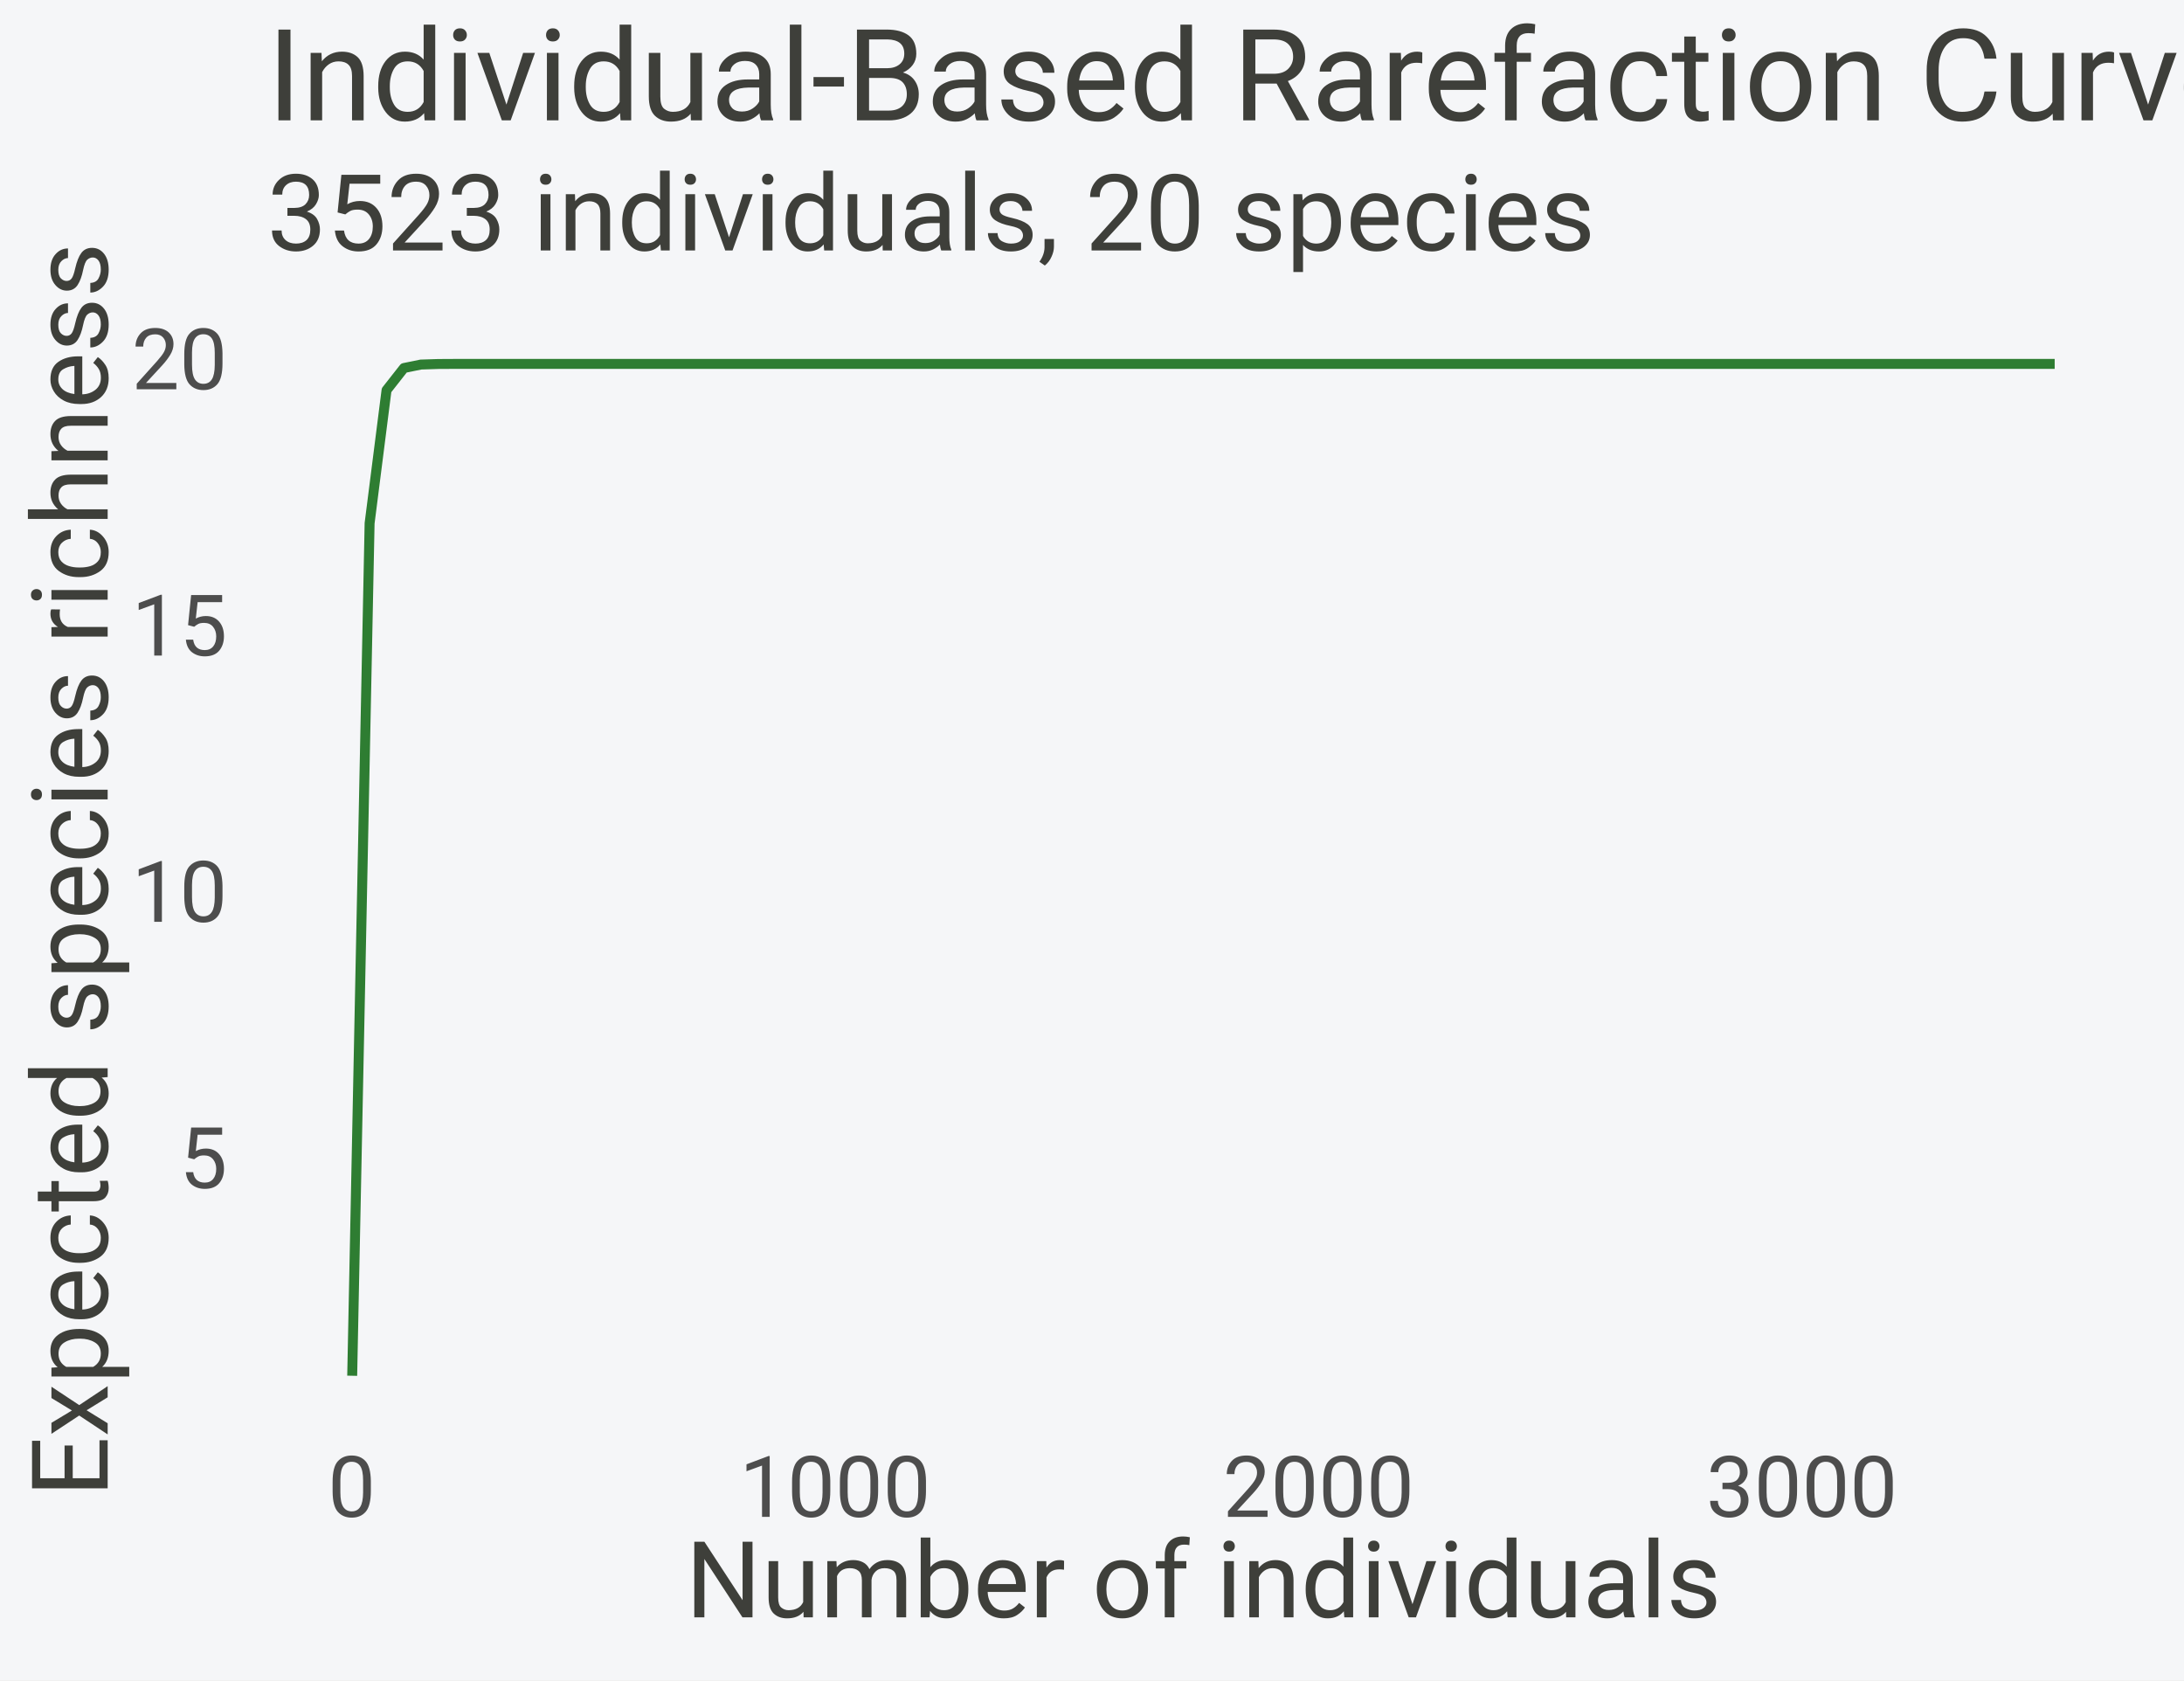
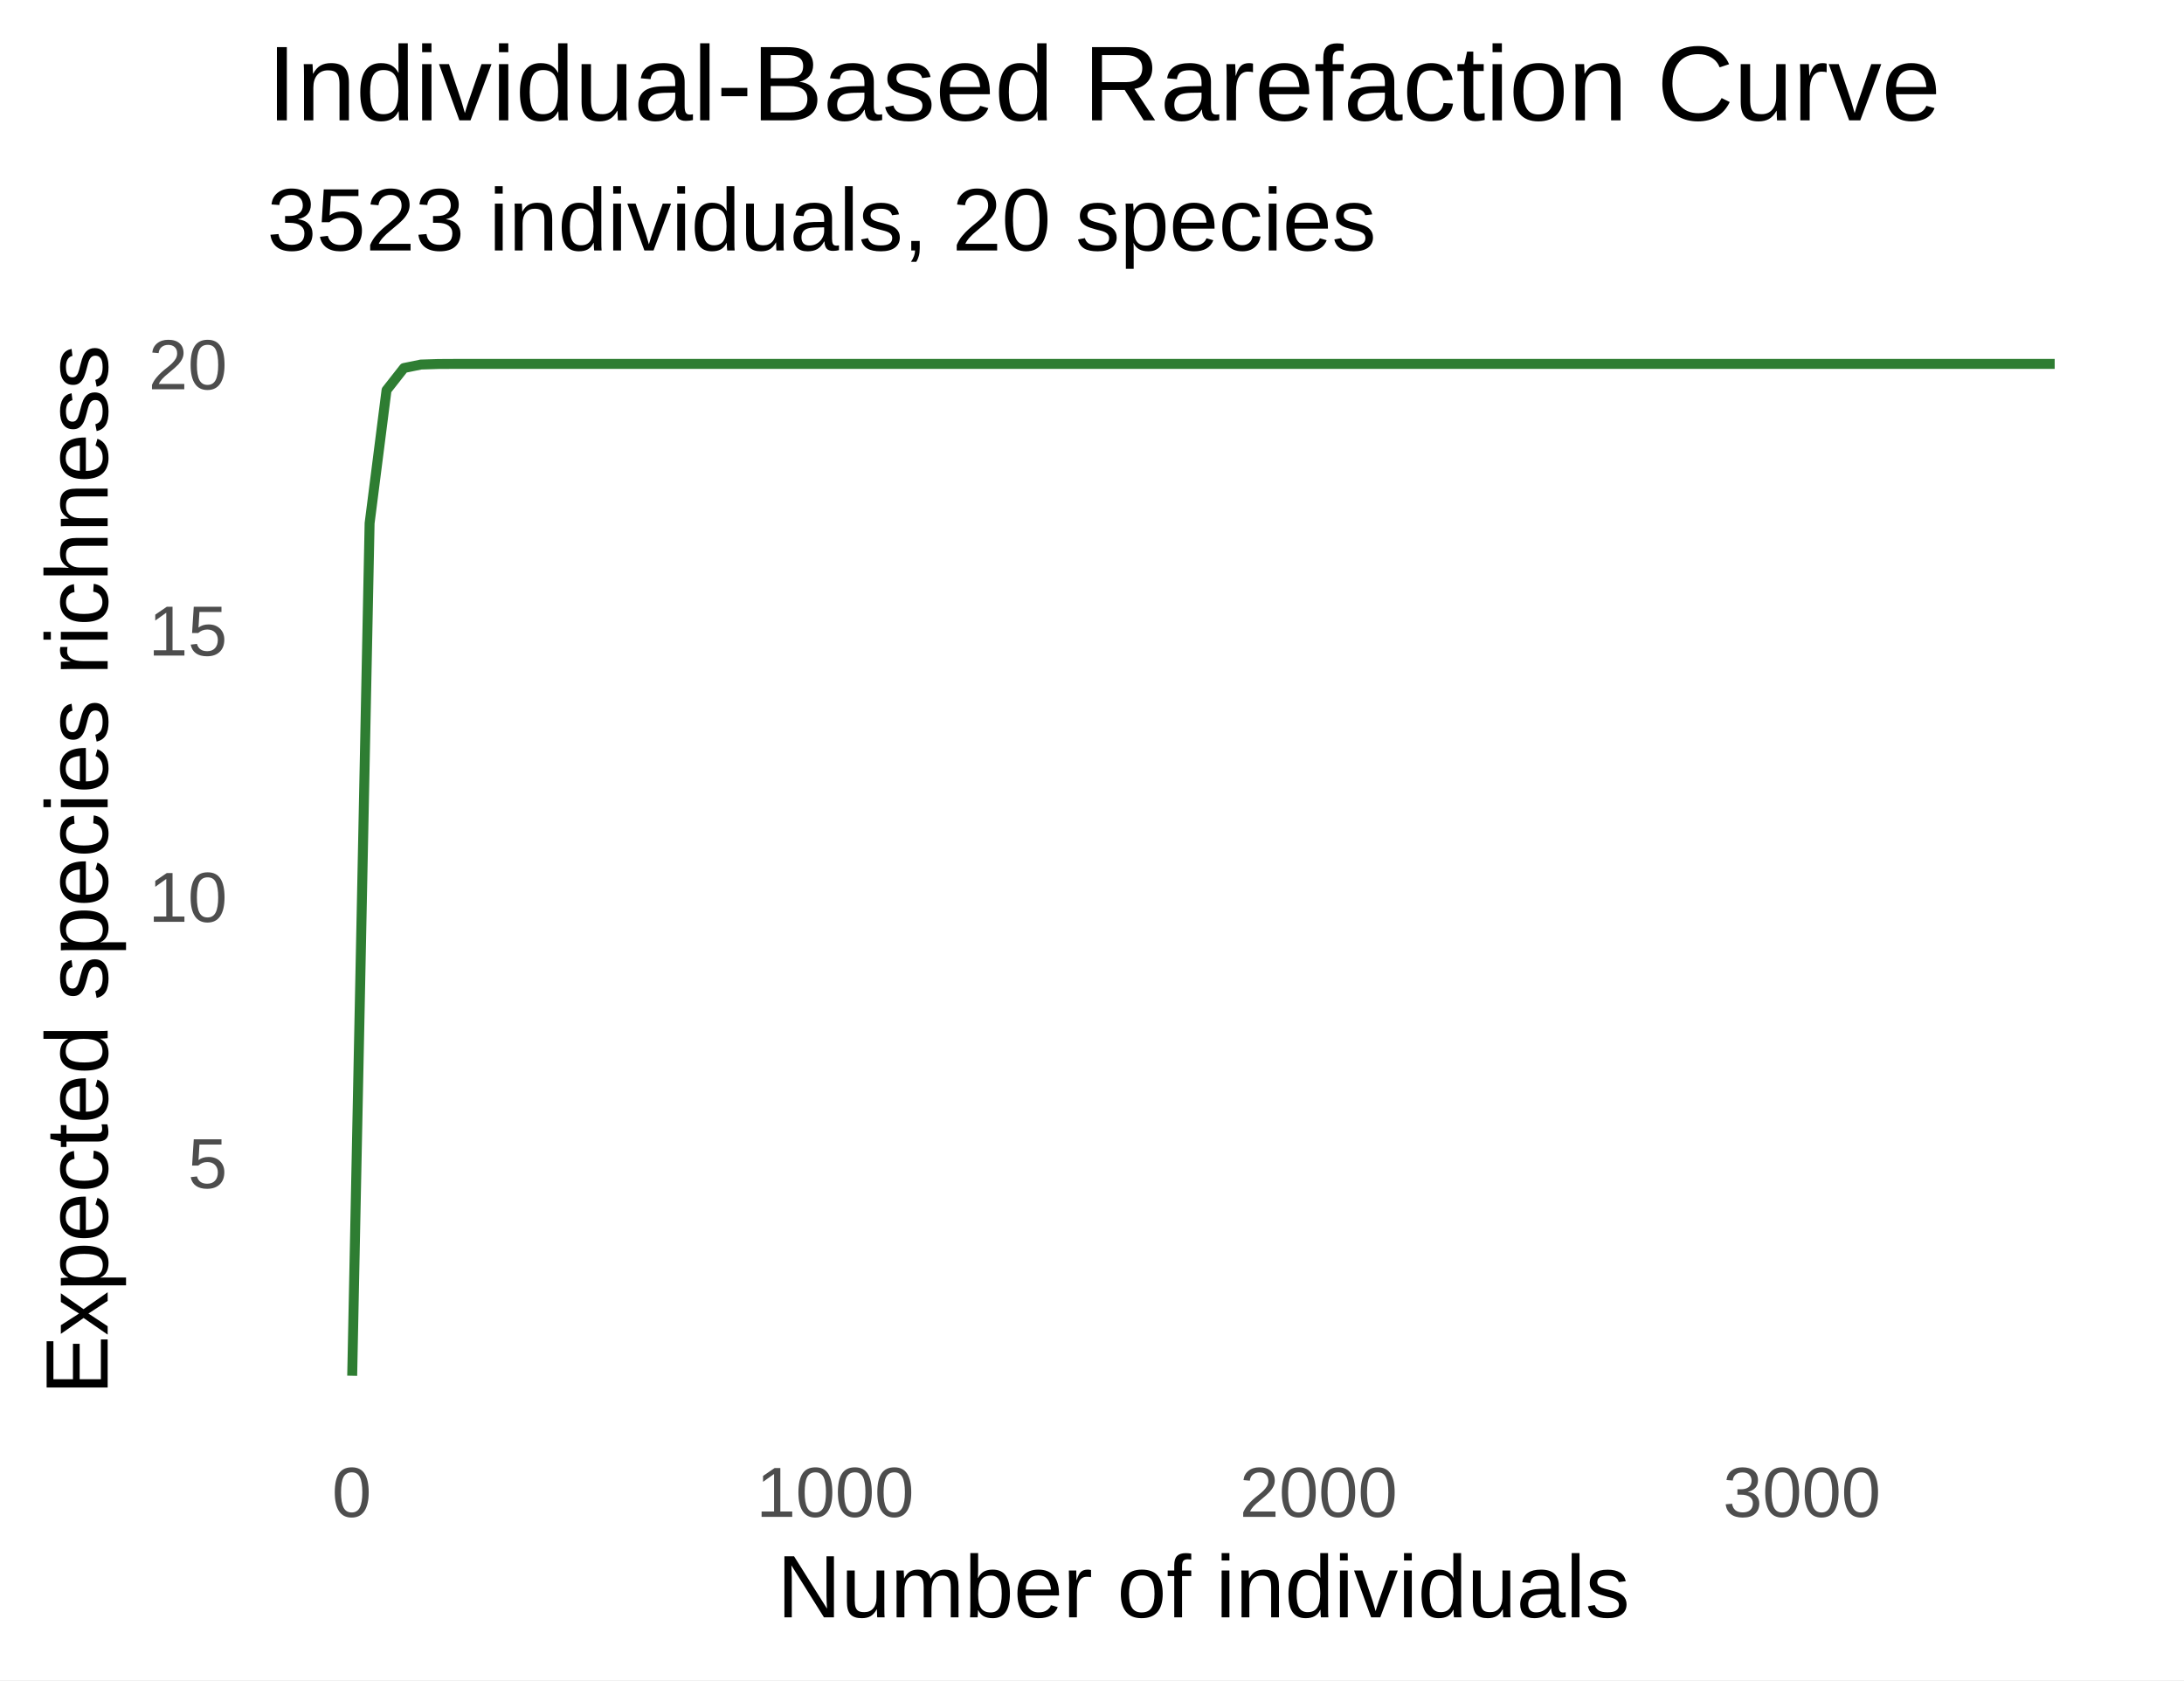
<svg xmlns="http://www.w3.org/2000/svg" width="468.00pt" height="360.00pt" viewBox="0 0 468.00 360.00">
  <g class="svglite">
    <defs>
      <style type="text/css">
-     /* theme-aware-processed */
-     .svglite line, .svglite polyline, .svglite polygon, .svglite path, .svglite circle {
+     .svglite line, .svglite polyline, .svglite polygon, .svglite path, .svglite rect, .svglite circle {
      fill: none;
-       stroke: #3E3F3A;
-       stroke-linecap: round;
-       stroke-linejoin: round;
-       stroke-miterlimit: 10.00;
-     }
-     .svglite &gt; g &gt; rect {
-       fill: none;
-       stroke: #3E3F3A;
+       stroke: #000000;
      stroke-linecap: round;
      stroke-linejoin: round;
      stroke-miterlimit: 10.00;
    }
    .svglite text {
      white-space: pre;
-       fill: #3E3F3A;
    }
    .svglite g.glyphgroup path {
      fill: inherit;
      stroke: none;
    }
  </style>
    </defs>
-     <rect class="svg-bg" width="100%" height="100%" style="stroke: none; fill: #F5F6F8;" />
+     <rect width="100%" height="100%" style="stroke: none; fill: #FFFFFF;" />
    <defs>
      <clipPath id="cpMC4wMHw0NjguMDB8MC4wMHwzNjAuMDA=">
        <rect x="0.00" y="0.00" width="468.00" height="360.00" />
      </clipPath>
    </defs>
    <g clip-path="url(#cpMC4wMHw0NjguMDB8MC4wMHwzNjAuMDA=)">
-       <rect x="0.00" y="0.00" width="468.00" height="360.00" style="stroke-width: 1.84; stroke: none;" /> fill: #F5F6F8;' /&gt;
- </g>
+       <rect x="0.00" y="0.00" width="468.00" height="360.00" style="stroke-width: 1.84; stroke: none;" />
+     </g>
    <defs>
      <clipPath id="cpNTcuMjN8NDU4LjU0fDY3LjEzfDMwNS42MQ==">
        <rect x="57.23" y="67.13" width="401.30" height="238.48" />
      </clipPath>
    </defs>
    <g clip-path="url(#cpNTcuMjN8NDU4LjU0fDY3LjEzfDMwNS42MQ==)">
-       <rect x="57.23" y="67.13" width="401.30" height="238.48" style="stroke-width: 1.84; stroke: none;" /> fill: #F5F6F8;' /&gt;
- <polygon points="75.47,294.77 79.20,112.16 82.83,83.64 86.56,78.86 90.18,78.12 93.91,77.99 97.54,77.97 101.27,77.97 104.99,77.97 108.62,77.97 112.35,77.97 115.97,77.97 119.70,77.97 123.33,77.97 127.06,77.97 130.79,77.97 134.41,77.97 138.14,77.97 141.77,77.97 145.50,77.97 149.22,77.97 152.85,77.97 156.58,77.97 160.20,77.97 163.93,77.97 167.56,77.97 171.29,77.97 175.02,77.97 178.64,77.97 182.37,77.97 186.00,77.97 189.73,77.97 193.35,77.97 197.08,77.97 200.81,77.97 204.43,77.97 208.16,77.97 211.79,77.97 215.52,77.97 219.14,77.97 222.87,77.97 226.60,77.97 230.23,77.97 233.96,77.97 237.58,77.97 241.31,77.97 244.94,77.97 248.66,77.97 252.39,77.97 256.02,77.97 259.75,77.97 263.37,77.97 267.10,77.97 270.83,77.97 274.46,77.97 278.19,77.97 281.81,77.97 285.54,77.97 289.17,77.97 292.90,77.97 296.62,77.97 300.25,77.97 303.98,77.97 307.60,77.97 311.33,77.97 314.96,77.97 318.69,77.97 322.42,77.97 326.04,77.97 329.77,77.97 333.40,77.97 337.13,77.97 340.75,77.97 344.48,77.97 348.21,77.97 351.83,77.97 355.56,77.97 359.19,77.97 362.92,77.97 366.54,77.97 370.27,77.97 374.00,77.97 377.63,77.97 381.36,77.97 384.98,77.97 388.71,77.97 392.44,77.97 396.06,77.97 399.79,77.97 403.42,77.97 407.15,77.97 410.77,77.97 414.50,77.97 418.23,77.97 421.86,77.97 425.59,77.97 429.21,77.97 432.94,77.97 436.57,77.97 440.29,77.97 440.29,77.97 436.57,77.97 432.94,77.97 429.21,77.97 425.59,77.97 421.86,77.97 418.23,77.97 414.50,77.97 410.77,77.97 407.15,77.97 403.42,77.97 399.79,77.97 396.06,77.97 392.44,77.97 388.71,77.97 384.98,77.97 381.36,77.97 377.63,77.97 374.00,77.97 370.27,77.97 366.54,77.97 362.92,77.97 359.19,77.97 355.56,77.97 351.83,77.97 348.21,77.97 344.48,77.97 340.75,77.97 337.13,77.97 333.40,77.97 329.77,77.97 326.04,77.97 322.42,77.97 318.69,77.97 314.96,77.97 311.33,77.97 307.60,77.97 303.98,77.97 300.25,77.97 296.62,77.97 292.90,77.97 289.17,77.97 285.54,77.97 281.81,77.97 278.19,77.97 274.46,77.97 270.83,77.97 267.10,77.97 263.37,77.97 259.75,77.97 256.02,77.97 252.39,77.97 248.66,77.97 244.94,77.97 241.31,77.97 237.58,77.97 233.96,77.97 230.23,77.97 226.60,77.97 222.87,77.97 219.14,77.97 215.52,77.97 211.79,77.97 208.16,77.97 204.43,77.97 200.81,77.97 197.08,77.97 193.35,77.97 189.73,77.97 186.00,77.97 182.37,77.97 178.64,77.97 175.02,77.97 171.29,77.97 167.56,77.97 163.93,77.97 160.20,77.97 156.58,77.97 152.85,77.97 149.22,77.97 145.50,77.97 141.77,77.97 138.14,77.97 134.41,77.97 130.79,77.97 127.06,77.97 123.33,77.97 119.70,77.97 115.97,77.97 112.35,77.97 108.62,77.97 104.99,77.97 101.27,77.97 97.54,77.98 93.91,78.01 90.18,78.17 86.56,79.03 82.83,84.07 79.20,112.81 75.47,294.77 " style="stroke-width: 0.00; stroke: none; stroke-linecap: butt; fill: #4CAF50; fill-opacity: 0.30;" />
+       <rect x="57.23" y="67.13" width="401.30" height="238.48" style="stroke-width: 1.84; stroke: none;" />
+       <polygon points="75.47,294.77 79.20,112.16 82.83,83.64 86.56,78.86 90.18,78.12 93.91,77.99 97.54,77.97 101.27,77.97 104.99,77.97 108.62,77.97 112.35,77.97 115.97,77.97 119.70,77.97 123.33,77.97 127.06,77.97 130.79,77.97 134.41,77.97 138.14,77.97 141.77,77.97 145.50,77.97 149.22,77.97 152.85,77.97 156.58,77.97 160.20,77.97 163.93,77.97 167.56,77.97 171.29,77.97 175.02,77.97 178.64,77.97 182.37,77.97 186.00,77.97 189.73,77.97 193.35,77.97 197.08,77.97 200.81,77.97 204.43,77.97 208.16,77.97 211.79,77.97 215.52,77.97 219.14,77.97 222.87,77.97 226.60,77.97 230.23,77.97 233.96,77.97 237.58,77.97 241.31,77.97 244.94,77.97 248.66,77.97 252.39,77.97 256.02,77.97 259.75,77.97 263.37,77.97 267.10,77.97 270.83,77.97 274.46,77.97 278.19,77.97 281.81,77.97 285.54,77.97 289.17,77.97 292.90,77.97 296.62,77.97 300.25,77.97 303.98,77.97 307.60,77.97 311.33,77.97 314.96,77.97 318.69,77.97 322.42,77.97 326.04,77.97 329.77,77.97 333.40,77.97 337.13,77.97 340.75,77.97 344.48,77.97 348.21,77.97 351.83,77.97 355.56,77.97 359.19,77.97 362.92,77.97 366.54,77.97 370.27,77.97 374.00,77.97 377.63,77.97 381.36,77.97 384.98,77.97 388.71,77.97 392.44,77.97 396.06,77.97 399.79,77.97 403.42,77.97 407.15,77.97 410.77,77.97 414.50,77.97 418.23,77.97 421.86,77.97 425.59,77.97 429.21,77.97 432.94,77.97 436.57,77.97 440.29,77.97 440.29,77.97 436.57,77.97 432.94,77.97 429.21,77.97 425.59,77.97 421.86,77.97 418.23,77.97 414.50,77.97 410.77,77.97 407.15,77.97 403.42,77.97 399.79,77.97 396.06,77.97 392.44,77.97 388.71,77.97 384.98,77.97 381.36,77.97 377.63,77.97 374.00,77.97 370.27,77.97 366.54,77.97 362.92,77.97 359.19,77.97 355.56,77.97 351.83,77.97 348.21,77.97 344.48,77.97 340.75,77.97 337.13,77.97 333.40,77.97 329.77,77.97 326.04,77.97 322.42,77.97 318.69,77.97 314.96,77.97 311.33,77.97 307.60,77.97 303.98,77.97 300.25,77.97 296.62,77.97 292.90,77.97 289.17,77.97 285.54,77.97 281.81,77.97 278.19,77.97 274.46,77.97 270.83,77.97 267.10,77.97 263.37,77.97 259.75,77.97 256.02,77.97 252.39,77.97 248.66,77.97 244.94,77.97 241.31,77.97 237.58,77.97 233.96,77.97 230.23,77.97 226.60,77.97 222.87,77.97 219.14,77.97 215.52,77.97 211.79,77.97 208.16,77.97 204.43,77.97 200.81,77.97 197.08,77.97 193.35,77.97 189.73,77.97 186.00,77.97 182.37,77.97 178.64,77.97 175.02,77.97 171.29,77.97 167.56,77.97 163.93,77.97 160.20,77.97 156.58,77.97 152.85,77.97 149.22,77.97 145.50,77.97 141.77,77.97 138.14,77.97 134.41,77.97 130.79,77.97 127.06,77.97 123.33,77.97 119.70,77.97 115.97,77.97 112.35,77.97 108.62,77.97 104.99,77.97 101.27,77.97 97.54,77.98 93.91,78.01 90.18,78.17 86.56,79.03 82.83,84.07 79.20,112.81 75.47,294.77 " style="stroke-width: 0.00; stroke: none; stroke-linecap: butt; fill: #4CAF50; fill-opacity: 0.30;" />
      <polyline points="75.47,294.77 79.20,112.16 82.83,83.64 86.56,78.86 90.18,78.12 93.91,77.99 97.54,77.97 101.27,77.97 104.99,77.97 108.62,77.97 112.35,77.97 115.97,77.97 119.70,77.97 123.33,77.97 127.06,77.97 130.79,77.97 134.41,77.97 138.14,77.97 141.77,77.97 145.50,77.97 149.22,77.97 152.85,77.97 156.58,77.97 160.20,77.97 163.93,77.97 167.56,77.97 171.29,77.97 175.02,77.97 178.64,77.97 182.37,77.97 186.00,77.97 189.73,77.97 193.35,77.97 197.08,77.97 200.81,77.97 204.43,77.97 208.16,77.97 211.79,77.97 215.52,77.97 219.14,77.97 222.87,77.97 226.60,77.97 230.23,77.97 233.96,77.97 237.58,77.97 241.31,77.97 244.94,77.97 248.66,77.97 252.39,77.97 256.02,77.97 259.75,77.97 263.37,77.97 267.10,77.97 270.83,77.97 274.46,77.97 278.19,77.97 281.81,77.97 285.54,77.97 289.17,77.97 292.90,77.97 296.62,77.97 300.25,77.97 303.98,77.97 307.60,77.97 311.33,77.97 314.96,77.97 318.69,77.97 322.42,77.97 326.04,77.97 329.77,77.97 333.40,77.97 337.13,77.97 340.75,77.97 344.48,77.97 348.21,77.97 351.83,77.97 355.56,77.97 359.19,77.97 362.92,77.97 366.54,77.97 370.27,77.97 374.00,77.97 377.63,77.97 381.36,77.97 384.98,77.97 388.71,77.97 392.44,77.97 396.06,77.97 399.79,77.97 403.42,77.97 407.15,77.97 410.77,77.97 414.50,77.97 418.23,77.97 421.86,77.97 425.59,77.97 429.21,77.97 432.94,77.97 436.57,77.97 440.29,77.97 " style="stroke-width: 1.84; stroke: none; stroke-linecap: butt;" />
      <polyline points="440.29,77.97 436.57,77.97 432.94,77.97 429.21,77.97 425.59,77.97 421.86,77.97 418.23,77.97 414.50,77.97 410.77,77.97 407.15,77.97 403.42,77.97 399.79,77.97 396.06,77.97 392.44,77.97 388.71,77.97 384.98,77.97 381.36,77.97 377.63,77.97 374.00,77.97 370.27,77.97 366.54,77.97 362.92,77.97 359.19,77.97 355.56,77.97 351.83,77.97 348.21,77.97 344.48,77.97 340.75,77.97 337.13,77.97 333.40,77.97 329.77,77.97 326.04,77.97 322.42,77.97 318.69,77.97 314.96,77.97 311.33,77.97 307.60,77.97 303.98,77.97 300.25,77.97 296.62,77.97 292.90,77.97 289.17,77.97 285.54,77.97 281.81,77.97 278.19,77.97 274.46,77.97 270.83,77.97 267.10,77.97 263.37,77.97 259.75,77.97 256.02,77.97 252.39,77.97 248.66,77.97 244.94,77.97 241.31,77.97 237.58,77.97 233.96,77.97 230.23,77.97 226.60,77.97 222.87,77.97 219.14,77.97 215.52,77.97 211.79,77.97 208.16,77.97 204.43,77.97 200.81,77.97 197.08,77.97 193.35,77.97 189.73,77.97 186.00,77.97 182.37,77.97 178.64,77.97 175.02,77.97 171.29,77.97 167.56,77.97 163.93,77.97 160.20,77.97 156.58,77.97 152.85,77.97 149.22,77.97 145.50,77.97 141.77,77.97 138.14,77.97 134.41,77.97 130.79,77.97 127.06,77.97 123.33,77.97 119.70,77.97 115.97,77.97 112.35,77.97 108.62,77.97 104.99,77.97 101.27,77.97 97.54,77.98 93.91,78.01 90.18,78.17 86.56,79.03 82.83,84.07 79.20,112.81 75.47,294.77 " style="stroke-width: 1.84; stroke: none; stroke-linecap: butt;" />
      <polyline points="75.47,294.77 79.20,112.11 82.83,83.60 86.56,78.85 90.18,78.11 93.91,77.99 97.54,77.97 101.27,77.97 104.99,77.97 108.62,77.97 112.35,77.97 115.97,77.97 119.70,77.97 123.33,77.97 127.06,77.97 130.79,77.97 134.41,77.97 138.14,77.97 141.77,77.97 145.50,77.97 149.22,77.97 152.85,77.97 156.58,77.97 160.20,77.97 163.93,77.97 167.56,77.97 171.29,77.97 175.02,77.97 178.64,77.97 182.37,77.97 186.00,77.97 189.73,77.97 193.35,77.97 197.08,77.97 200.81,77.97 204.43,77.97 208.16,77.97 211.79,77.97 215.52,77.97 219.14,77.97 222.87,77.97 226.60,77.97 230.23,77.97 233.96,77.97 237.58,77.97 241.31,77.97 244.94,77.97 248.66,77.97 252.39,77.97 256.02,77.97 259.75,77.97 263.37,77.97 267.10,77.97 270.83,77.97 274.46,77.97 278.19,77.97 281.81,77.97 285.54,77.97 289.17,77.97 292.90,77.97 296.62,77.97 300.25,77.97 303.98,77.97 307.60,77.97 311.33,77.97 314.96,77.97 318.69,77.97 322.42,77.97 326.04,77.97 329.77,77.97 333.40,77.97 337.13,77.97 340.75,77.97 344.48,77.97 348.21,77.97 351.83,77.97 355.56,77.97 359.19,77.97 362.92,77.97 366.54,77.97 370.27,77.97 374.00,77.97 377.63,77.97 381.36,77.97 384.98,77.97 388.71,77.97 392.44,77.97 396.06,77.97 399.79,77.97 403.42,77.97 407.15,77.97 410.77,77.97 414.50,77.97 418.23,77.97 421.86,77.97 425.59,77.97 429.21,77.97 432.94,77.97 436.57,77.97 440.29,77.97 " style="stroke-width: 2.13; stroke: #2E7D32; stroke-linecap: butt;" />
    </g>
    <g clip-path="url(#cpMC4wMHw0NjguMDB8MC4wMHwzNjAuMDA=)">
-       <text x="48.71" y="254.56" text-anchor="end" style="font-size: 1.52em;fill: #4D4D4D; font-family: &quot;Roboto&quot;, -apple-system, BlinkMacSystemFont, &quot;Segoe UI&quot;, system-ui, sans-serif;">5</text>
-       <text x="48.71" y="197.51" text-anchor="end" style="font-size: 1.52em;fill: #4D4D4D; font-family: &quot;Roboto&quot;, -apple-system, BlinkMacSystemFont, &quot;Segoe UI&quot;, system-ui, sans-serif;">10</text>
-       <text x="48.71" y="140.46" text-anchor="end" style="font-size: 1.52em;fill: #4D4D4D; font-family: &quot;Roboto&quot;, -apple-system, BlinkMacSystemFont, &quot;Segoe UI&quot;, system-ui, sans-serif;">15</text>
-       <text x="48.71" y="83.41" text-anchor="end" style="font-size: 1.52em;fill: #4D4D4D; font-family: &quot;Roboto&quot;, -apple-system, BlinkMacSystemFont, &quot;Segoe UI&quot;, system-ui, sans-serif;">20</text>
-       <text x="75.37" y="325.00" text-anchor="middle" style="font-size: 1.52em;fill: #4D4D4D; font-family: &quot;Roboto&quot;, -apple-system, BlinkMacSystemFont, &quot;Segoe UI&quot;, system-ui, sans-serif;">0</text>
-       <text x="178.95" y="325.00" text-anchor="middle" style="font-size: 1.52em;fill: #4D4D4D; font-family: &quot;Roboto&quot;, -apple-system, BlinkMacSystemFont, &quot;Segoe UI&quot;, system-ui, sans-serif;">1000</text>
-       <text x="282.54" y="325.00" text-anchor="middle" style="font-size: 1.52em;fill: #4D4D4D; font-family: &quot;Roboto&quot;, -apple-system, BlinkMacSystemFont, &quot;Segoe UI&quot;, system-ui, sans-serif;">2000</text>
-       <text x="386.12" y="325.00" text-anchor="middle" style="font-size: 1.52em;fill: #4D4D4D; font-family: &quot;Roboto&quot;, -apple-system, BlinkMacSystemFont, &quot;Segoe UI&quot;, system-ui, sans-serif;">3000</text>
-       <text x="257.88" y="346.53" text-anchor="middle" style="font-size: 1.9em; font-family: &quot;Roboto&quot;, -apple-system, BlinkMacSystemFont, &quot;Segoe UI&quot;, system-ui, sans-serif;">Number of individuals</text>
-       <text transform="translate(23.07,186.37) rotate(-90)" text-anchor="middle" style="font-size: 1.9em; font-family: &quot;Roboto&quot;, -apple-system, BlinkMacSystemFont, &quot;Segoe UI&quot;, system-ui, sans-serif;">Expected species richness</text>
-       <text x="57.23" y="53.66" style="font-size: 1.9em; font-family: &quot;Roboto&quot;, -apple-system, BlinkMacSystemFont, &quot;Segoe UI&quot;, system-ui, sans-serif;">3523 individuals, 20 species</text>
-       <text x="57.23" y="25.79" style="font-size: 2.28em; font-family: &quot;Roboto&quot;, -apple-system, BlinkMacSystemFont, &quot;Segoe UI&quot;, system-ui, sans-serif;">Individual-Based Rarefaction Curve</text>
+       <text x="48.71" y="254.56" text-anchor="end" style="font-size: 15.20px;fill: #4D4D4D; font-family: &quot;Arial&quot;;" textLength="8.45px" lengthAdjust="spacingAndGlyphs">5</text>
+       <text x="48.71" y="197.51" text-anchor="end" style="font-size: 15.20px;fill: #4D4D4D; font-family: &quot;Arial&quot;;" textLength="16.91px" lengthAdjust="spacingAndGlyphs">10</text>
+       <text x="48.71" y="140.46" text-anchor="end" style="font-size: 15.20px;fill: #4D4D4D; font-family: &quot;Arial&quot;;" textLength="16.91px" lengthAdjust="spacingAndGlyphs">15</text>
+       <text x="48.71" y="83.41" text-anchor="end" style="font-size: 15.20px;fill: #4D4D4D; font-family: &quot;Arial&quot;;" textLength="16.91px" lengthAdjust="spacingAndGlyphs">20</text>
+       <text x="75.37" y="325.00" text-anchor="middle" style="font-size: 15.20px;fill: #4D4D4D; font-family: &quot;Arial&quot;;" textLength="8.45px" lengthAdjust="spacingAndGlyphs">0</text>
+       <text x="178.95" y="325.00" text-anchor="middle" style="font-size: 15.20px;fill: #4D4D4D; font-family: &quot;Arial&quot;;" textLength="33.81px" lengthAdjust="spacingAndGlyphs">1000</text>
+       <text x="282.54" y="325.00" text-anchor="middle" style="font-size: 15.20px;fill: #4D4D4D; font-family: &quot;Arial&quot;;" textLength="33.81px" lengthAdjust="spacingAndGlyphs">2000</text>
+       <text x="386.12" y="325.00" text-anchor="middle" style="font-size: 15.20px;fill: #4D4D4D; font-family: &quot;Arial&quot;;" textLength="33.81px" lengthAdjust="spacingAndGlyphs">3000</text>
+       <text x="257.88" y="346.53" text-anchor="middle" style="font-size: 19.00px; font-family: &quot;Arial&quot;;" textLength="182.66px" lengthAdjust="spacingAndGlyphs">Number of individuals</text>
+       <text transform="translate(23.07,186.37) rotate(-90)" text-anchor="middle" style="font-size: 19.00px; font-family: &quot;Arial&quot;;" textLength="224.91px" lengthAdjust="spacingAndGlyphs">Expected species richness</text>
+       <text x="57.23" y="53.66" style="font-size: 19.00px; font-family: &quot;Arial&quot;;" textLength="237.59px" lengthAdjust="spacingAndGlyphs">3523 individuals, 20 species</text>
+       <text x="57.23" y="25.79" style="font-size: 22.80px; font-family: &quot;Arial&quot;;" textLength="358.52px" lengthAdjust="spacingAndGlyphs">Individual-Based Rarefaction Curve</text>
    </g>
  </g>
</svg>
